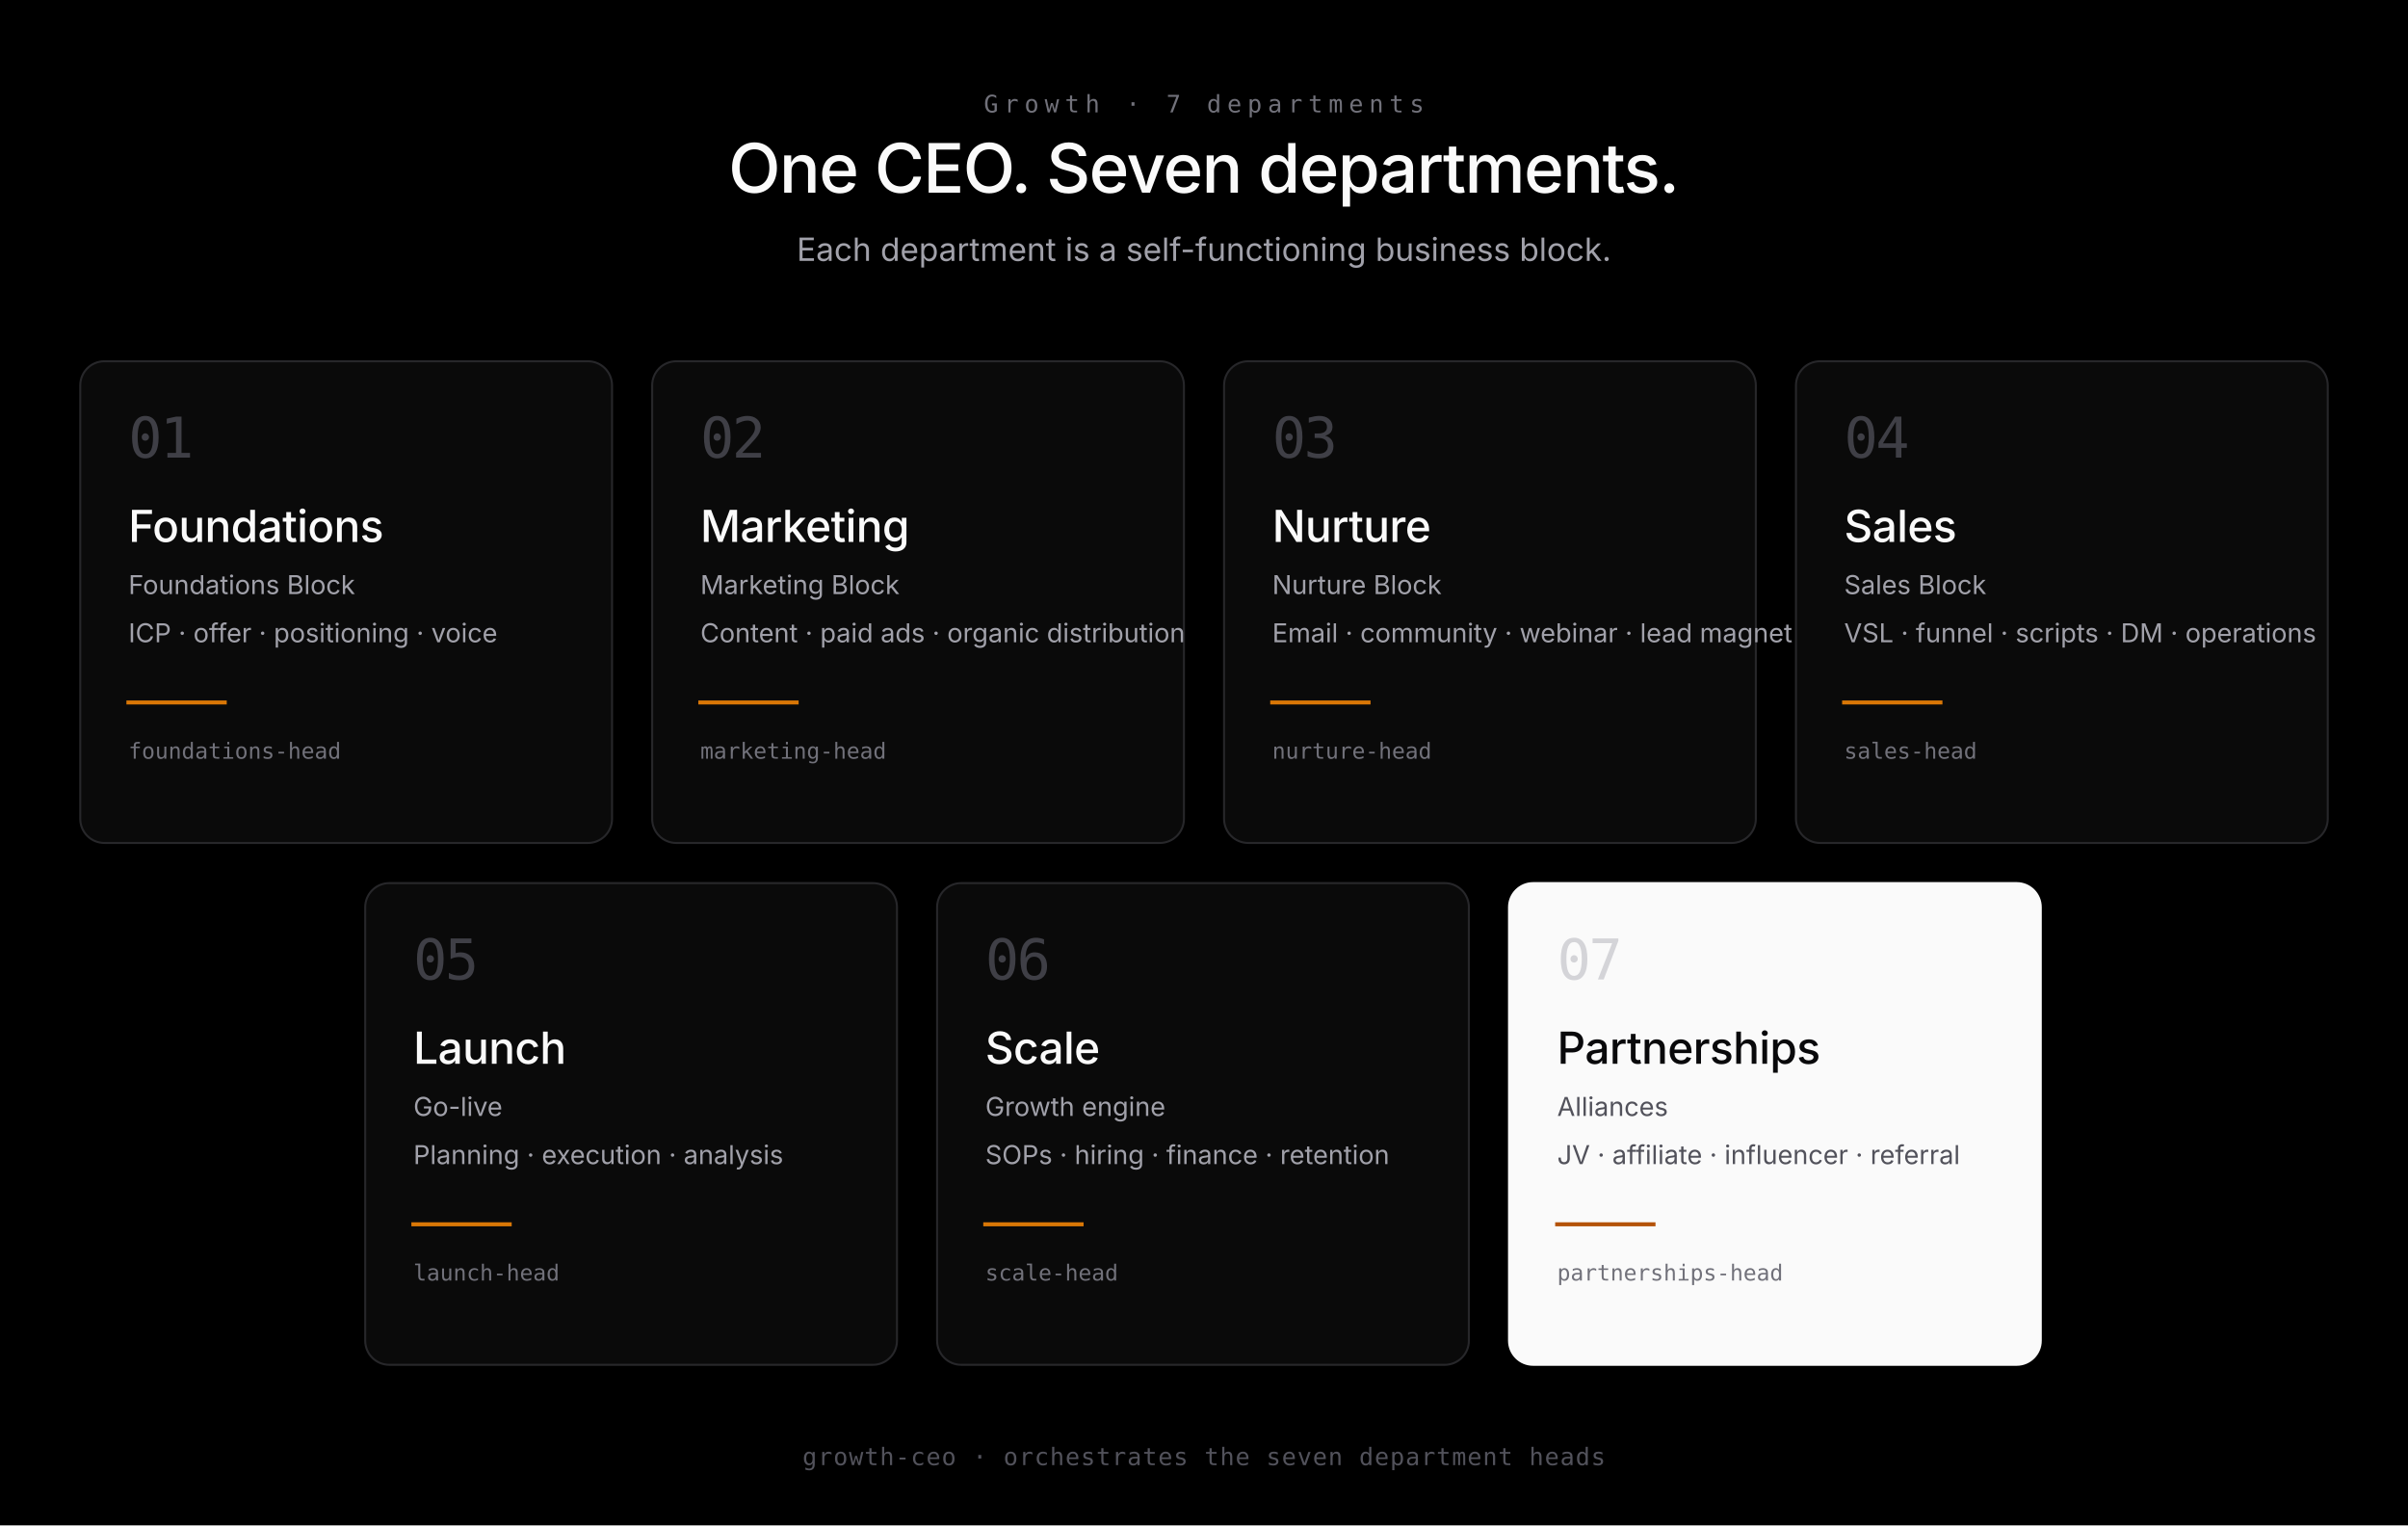
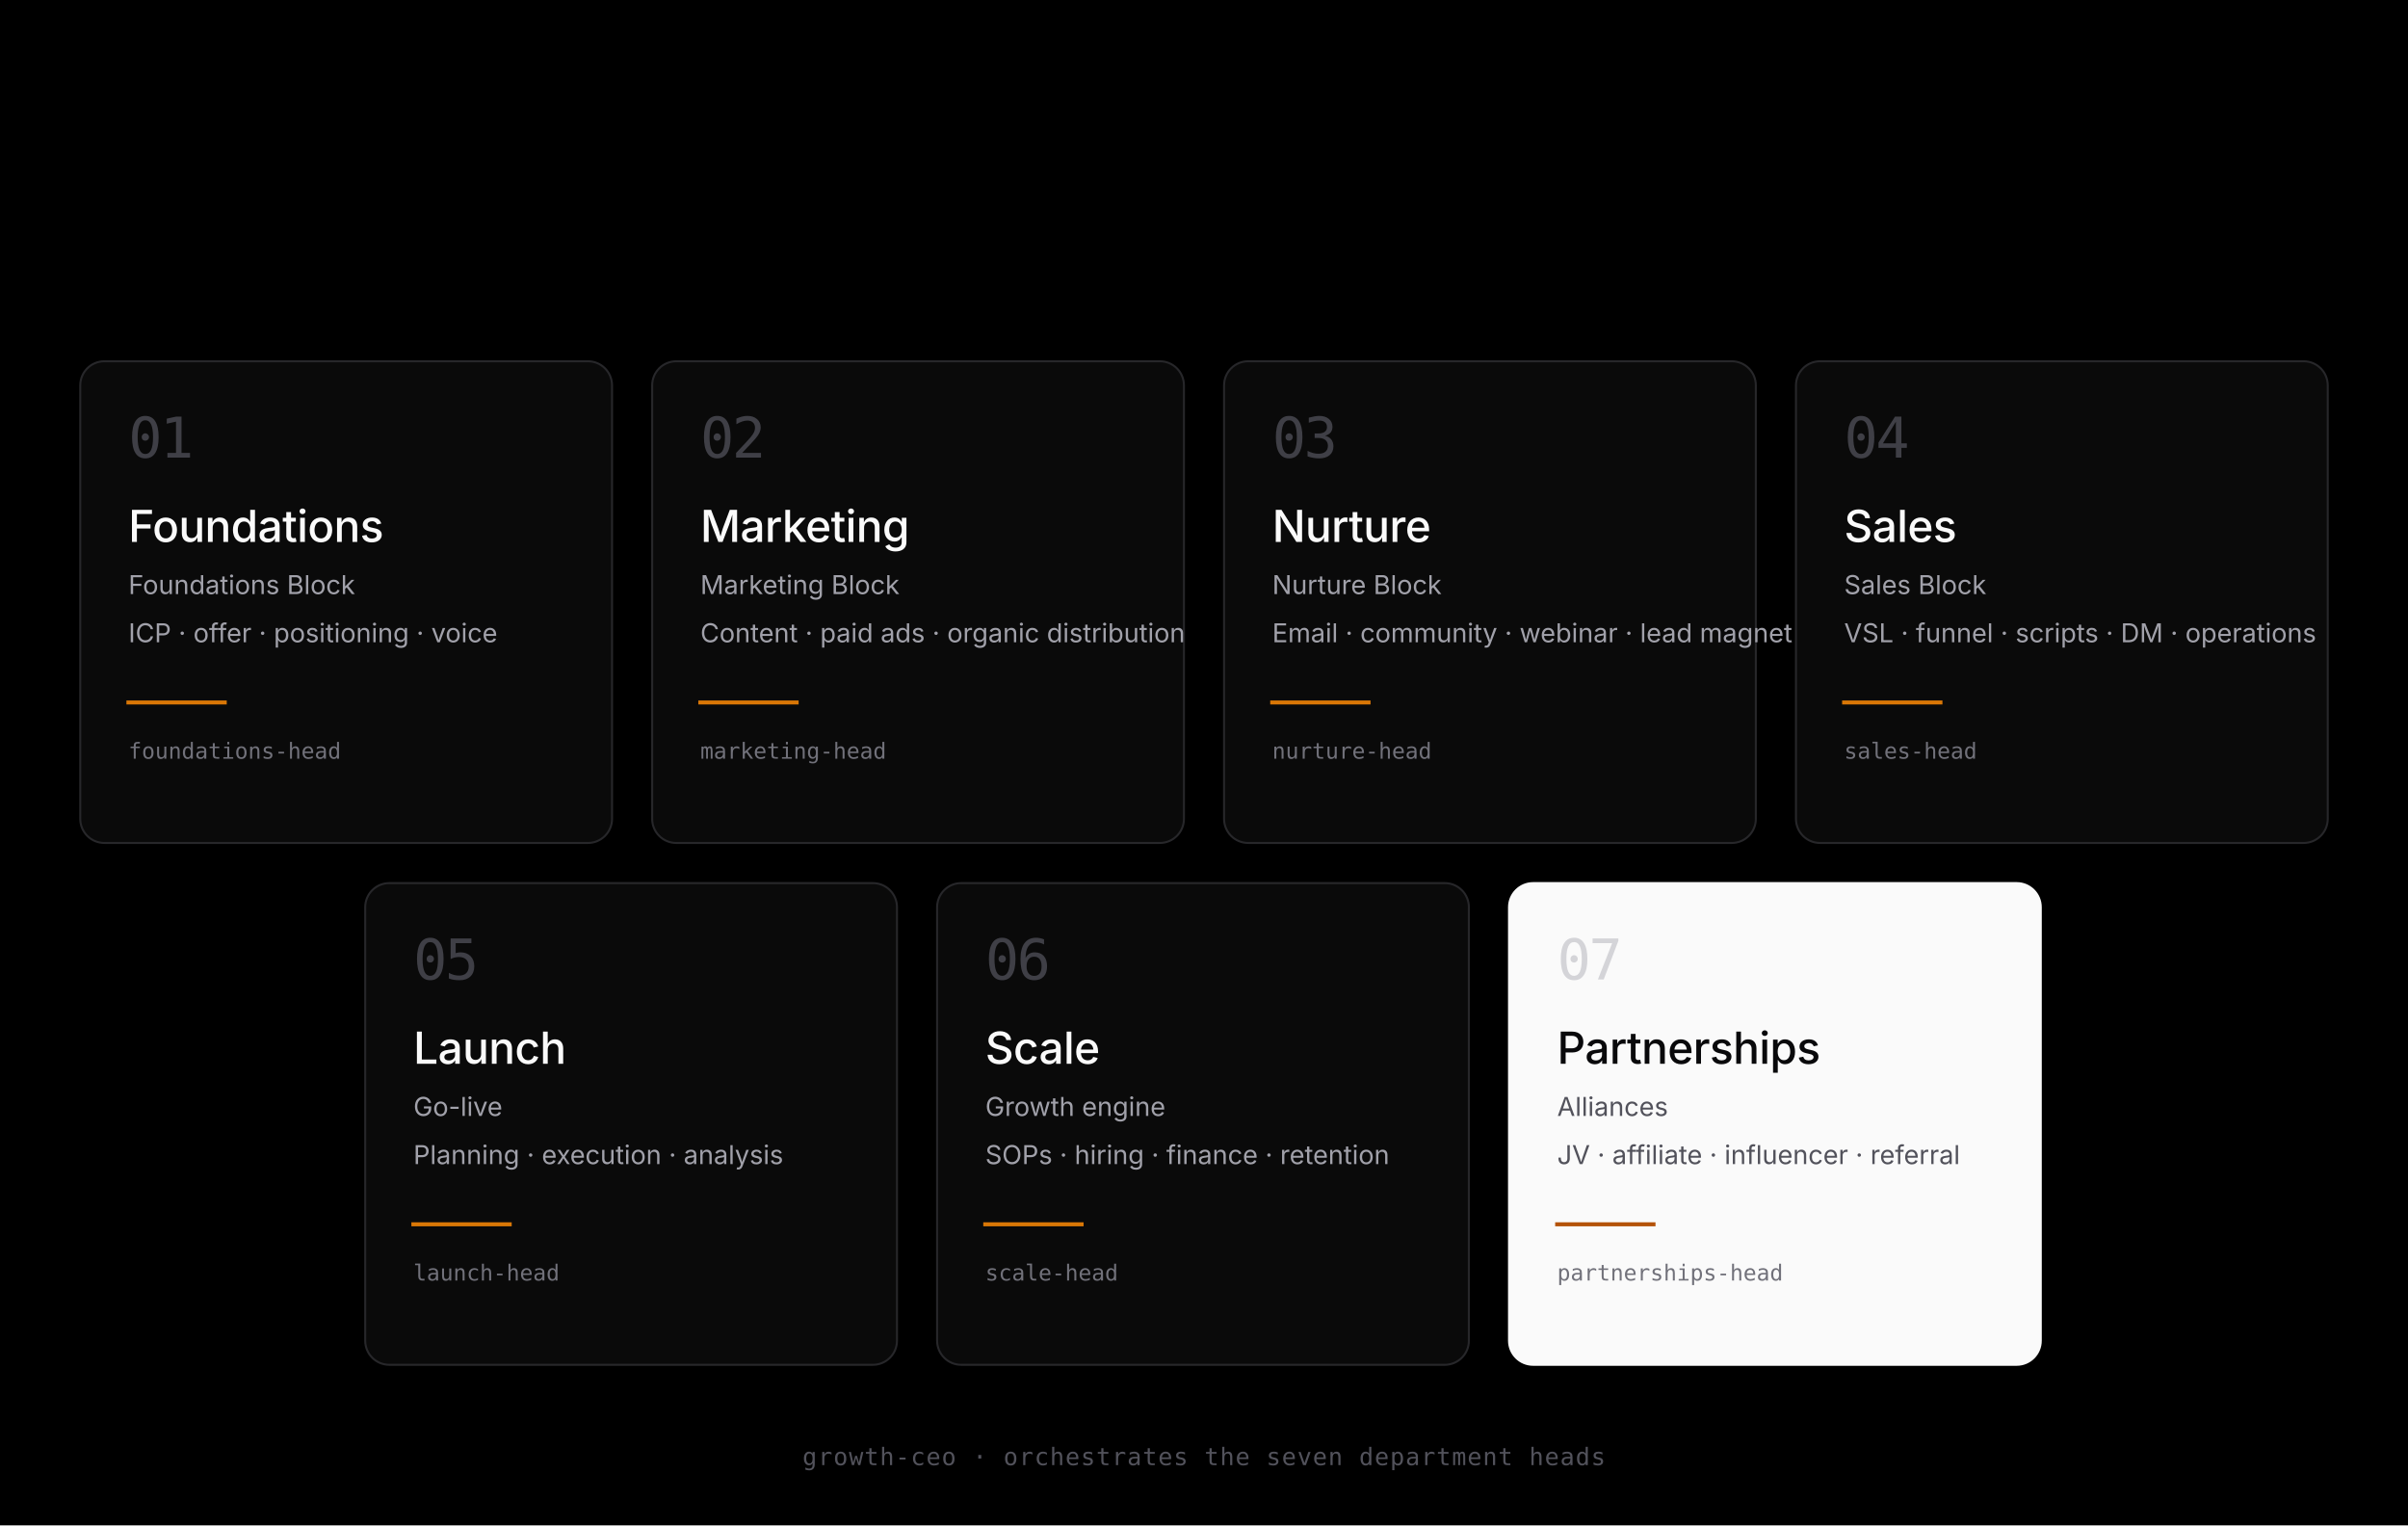
<svg xmlns="http://www.w3.org/2000/svg" viewBox="0 0 1200 760" width="1200" height="760" role="img" aria-label="The 7 departments of Growth">
  <defs>
    <style>
      .d-label { font-family: "Geist Mono", "JetBrains Mono", "SF Mono", Menlo, Consolas, monospace; font-weight: 500; letter-spacing: 0.24em; text-transform: uppercase; }
      .d-title { font-family: "Geist", "Inter", system-ui, -apple-system, "Segoe UI", Roboto, sans-serif; font-weight: 500; letter-spacing: -0.02em; }
      .d-cell-name { font-family: "Geist", "Inter", system-ui, -apple-system, "Segoe UI", Roboto, sans-serif; font-weight: 500; letter-spacing: -0.01em; }
      .d-cell-role { font-family: "Geist Mono", "JetBrains Mono", "SF Mono", Menlo, Consolas, monospace; font-weight: 400; }
      .d-cell-meta { font-family: "Geist Mono", "JetBrains Mono", "SF Mono", Menlo, Consolas, monospace; font-weight: 400; letter-spacing: 0.04em; }
      .d-sub { font-family: "Geist", "Inter", system-ui, -apple-system, "Segoe UI", Roboto, sans-serif; font-weight: 400; }
      .d-num { font-family: "Geist Mono", "JetBrains Mono", "SF Mono", Menlo, Consolas, monospace; font-weight: 400; letter-spacing: -0.04em; }
    </style>
  </defs>
  <rect width="1200" height="760" fill="#000000" />
-   <text class="d-label" x="600" y="56" font-size="12" fill="#71717a" text-anchor="middle">Growth  ·  7 departments</text>
-   <text class="d-title" x="600" y="96" font-size="34" fill="#fafafa" text-anchor="middle">One CEO. Seven departments.</text>
-   <text class="d-sub" x="600" y="130" font-size="16" fill="#a1a1aa" text-anchor="middle">Each department is a self-functioning business block.</text>
  <g transform="translate(40 180)">
    <rect x="0" y="0" width="265" height="240" fill="#0a0a0a" stroke="#27272a" stroke-width="1" rx="12" />
    <text class="d-num" x="24" y="48" font-size="28" fill="#3f3f46">01</text>
    <text class="d-cell-name" x="24" y="90" font-size="22" fill="#fafafa">Foundations</text>
    <text class="d-sub" x="24" y="116" font-size="13" fill="#a1a1aa">Foundations Block</text>
    <text class="d-sub" x="24" y="140" font-size="13" fill="#a1a1aa">ICP · offer · positioning · voice</text>
    <line x1="24" y1="170" x2="72" y2="170" stroke="#d97706" stroke-width="2" stroke-linecap="square" />
    <text class="d-cell-role" x="24" y="198" font-size="11" fill="#71717a">foundations-head</text>
  </g>
  <g transform="translate(325 180)">
    <rect x="0" y="0" width="265" height="240" fill="#0a0a0a" stroke="#27272a" stroke-width="1" rx="12" />
    <text class="d-num" x="24" y="48" font-size="28" fill="#3f3f46">02</text>
    <text class="d-cell-name" x="24" y="90" font-size="22" fill="#fafafa">Marketing</text>
    <text class="d-sub" x="24" y="116" font-size="13" fill="#a1a1aa">Marketing Block</text>
    <text class="d-sub" x="24" y="140" font-size="13" fill="#a1a1aa">Content · paid ads · organic distribution</text>
    <line x1="24" y1="170" x2="72" y2="170" stroke="#d97706" stroke-width="2" stroke-linecap="square" />
    <text class="d-cell-role" x="24" y="198" font-size="11" fill="#71717a">marketing-head</text>
  </g>
  <g transform="translate(610 180)">
    <rect x="0" y="0" width="265" height="240" fill="#0a0a0a" stroke="#27272a" stroke-width="1" rx="12" />
    <text class="d-num" x="24" y="48" font-size="28" fill="#3f3f46">03</text>
    <text class="d-cell-name" x="24" y="90" font-size="22" fill="#fafafa">Nurture</text>
    <text class="d-sub" x="24" y="116" font-size="13" fill="#a1a1aa">Nurture Block</text>
    <text class="d-sub" x="24" y="140" font-size="13" fill="#a1a1aa">Email · community · webinar · lead magnet</text>
    <line x1="24" y1="170" x2="72" y2="170" stroke="#d97706" stroke-width="2" stroke-linecap="square" />
    <text class="d-cell-role" x="24" y="198" font-size="11" fill="#71717a">nurture-head</text>
  </g>
  <g transform="translate(895 180)">
    <rect x="0" y="0" width="265" height="240" fill="#0a0a0a" stroke="#27272a" stroke-width="1" rx="12" />
    <text class="d-num" x="24" y="48" font-size="28" fill="#3f3f46">04</text>
    <text class="d-cell-name" x="24" y="90" font-size="22" fill="#fafafa">Sales</text>
    <text class="d-sub" x="24" y="116" font-size="13" fill="#a1a1aa">Sales Block</text>
    <text class="d-sub" x="24" y="140" font-size="13" fill="#a1a1aa">VSL · funnel · scripts · DM · operations</text>
    <line x1="24" y1="170" x2="72" y2="170" stroke="#d97706" stroke-width="2" stroke-linecap="square" />
    <text class="d-cell-role" x="24" y="198" font-size="11" fill="#71717a">sales-head</text>
  </g>
  <g transform="translate(182 440)">
    <rect x="0" y="0" width="265" height="240" fill="#0a0a0a" stroke="#27272a" stroke-width="1" rx="12" />
    <text class="d-num" x="24" y="48" font-size="28" fill="#3f3f46">05</text>
    <text class="d-cell-name" x="24" y="90" font-size="22" fill="#fafafa">Launch</text>
    <text class="d-sub" x="24" y="116" font-size="13" fill="#a1a1aa">Go-live</text>
    <text class="d-sub" x="24" y="140" font-size="13" fill="#a1a1aa">Planning · execution · analysis</text>
    <line x1="24" y1="170" x2="72" y2="170" stroke="#d97706" stroke-width="2" stroke-linecap="square" />
    <text class="d-cell-role" x="24" y="198" font-size="11" fill="#71717a">launch-head</text>
  </g>
  <g transform="translate(467 440)">
    <rect x="0" y="0" width="265" height="240" fill="#0a0a0a" stroke="#27272a" stroke-width="1" rx="12" />
    <text class="d-num" x="24" y="48" font-size="28" fill="#3f3f46">06</text>
    <text class="d-cell-name" x="24" y="90" font-size="22" fill="#fafafa">Scale</text>
    <text class="d-sub" x="24" y="116" font-size="13" fill="#a1a1aa">Growth engine</text>
    <text class="d-sub" x="24" y="140" font-size="13" fill="#a1a1aa">SOPs · hiring · finance · retention</text>
    <line x1="24" y1="170" x2="72" y2="170" stroke="#d97706" stroke-width="2" stroke-linecap="square" />
    <text class="d-cell-role" x="24" y="198" font-size="11" fill="#71717a">scale-head</text>
  </g>
  <g transform="translate(752 440)">
    <rect x="0" y="0" width="265" height="240" fill="#fafafa" stroke="#fafafa" stroke-width="1" rx="12" />
    <text class="d-num" x="24" y="48" font-size="28" fill="#d4d4d8">07</text>
    <text class="d-cell-name" x="24" y="90" font-size="22" fill="#09090b">Partnerships</text>
    <text class="d-sub" x="24" y="116" font-size="13" fill="#52525b">Alliances</text>
    <text class="d-sub" x="24" y="140" font-size="13" fill="#52525b">JV · affiliate · influencer · referral</text>
    <line x1="24" y1="170" x2="72" y2="170" stroke="#b45309" stroke-width="2" stroke-linecap="square" />
    <text class="d-cell-role" x="24" y="198" font-size="11" fill="#71717a">partnerships-head</text>
  </g>
  <g transform="translate(600 730)">
    <text class="d-cell-meta" x="0" y="0" font-size="12" fill="#52525b" text-anchor="middle">growth-ceo  ·  orchestrates the seven department heads</text>
  </g>
</svg>
